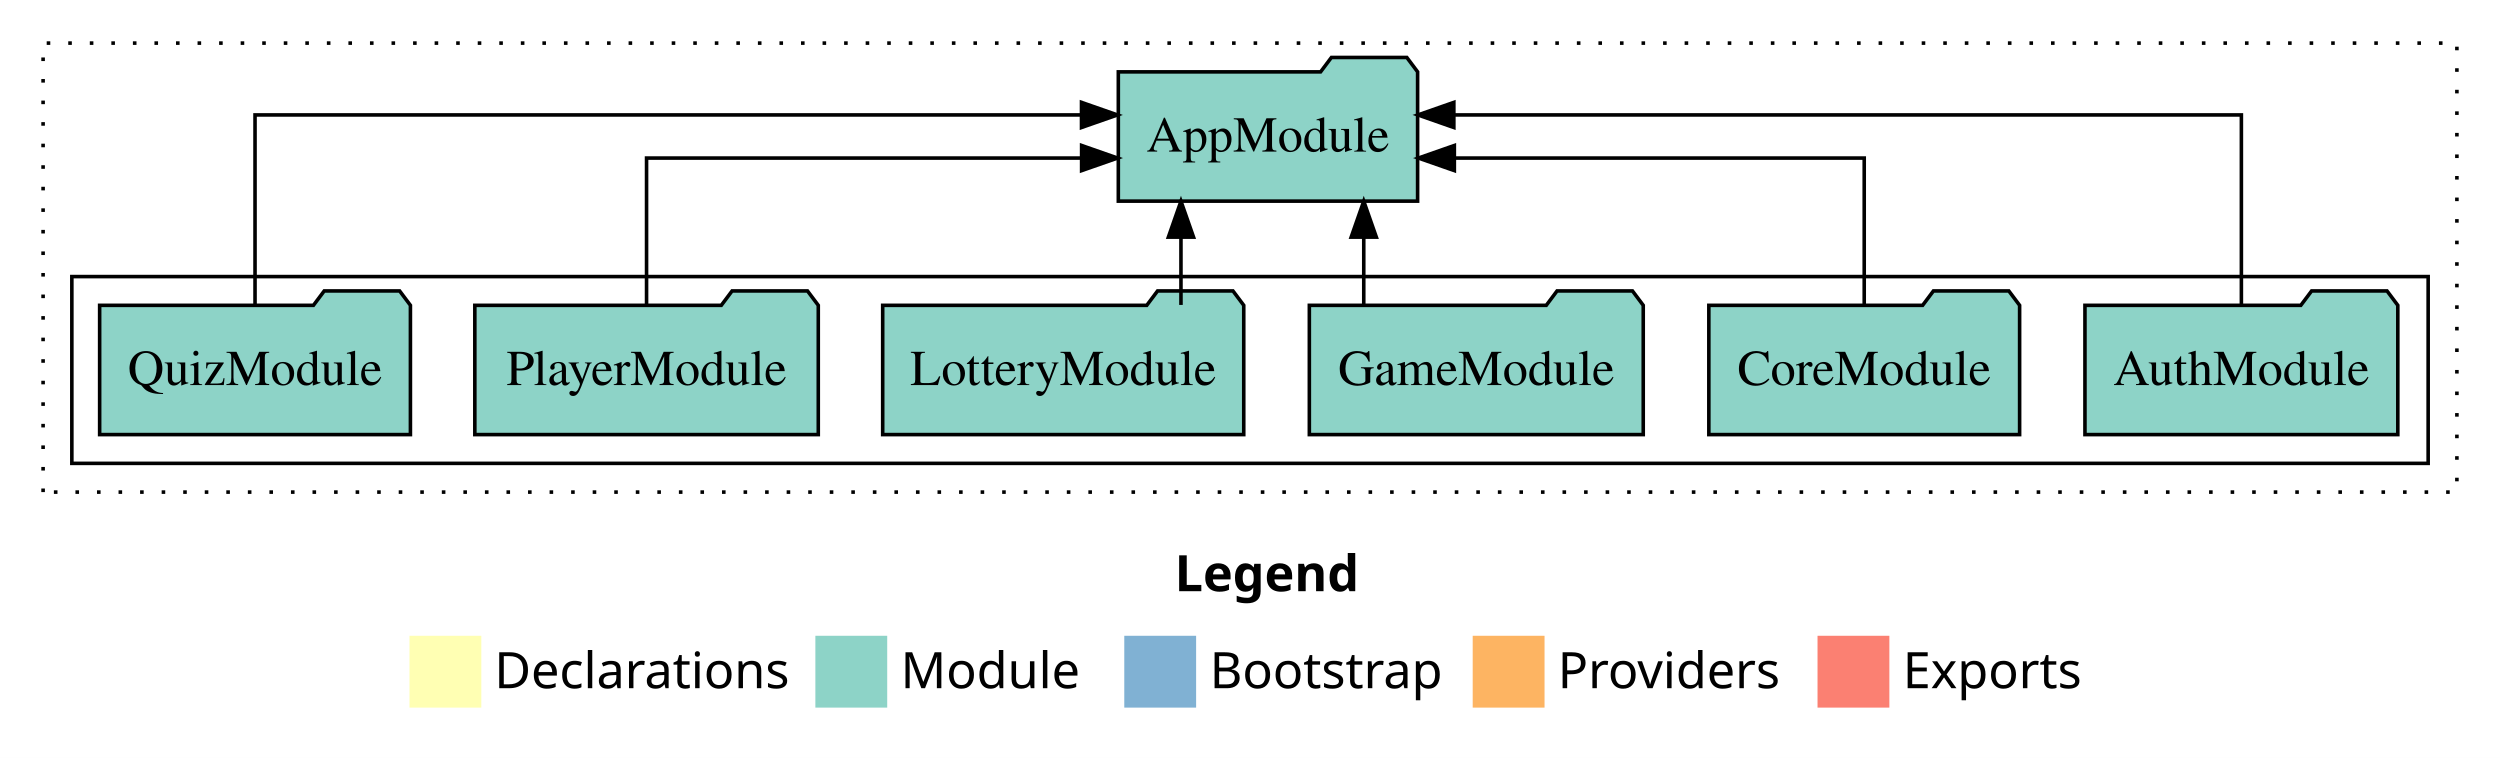
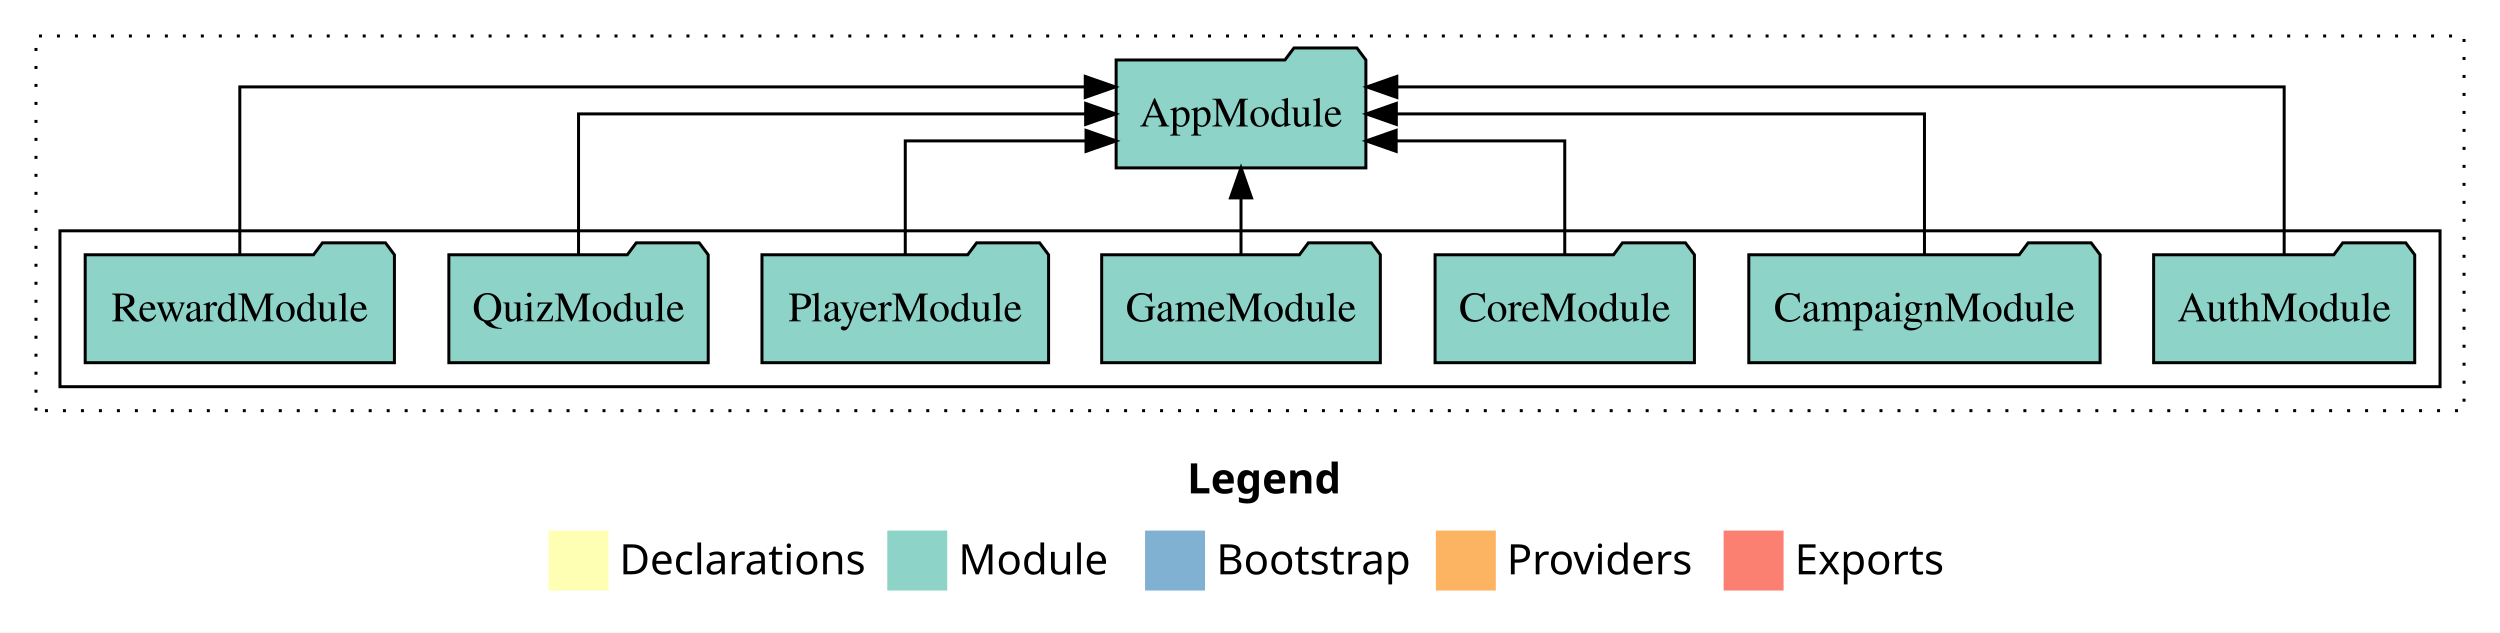
- <svg xmlns="http://www.w3.org/2000/svg" width="696pt" height="211pt" viewBox="0.00 0.00 696.00 211.00">
+ <svg xmlns="http://www.w3.org/2000/svg" width="834pt" height="211pt" viewBox="0.00 0.00 834.00 211.00">
  <g id="graph0" class="graph" transform="scale(1 1) rotate(0) translate(4 207)">
-     <polygon fill="white" stroke="transparent" points="-4,4 -4,-207 692,-207 692,4 -4,4" />
-     <text text-anchor="start" x="323.01" y="-42.4" font-family="sans-serif" font-weight="bold" font-size="14.00">Legend</text>
-     <polygon fill="#ffffb3" stroke="transparent" points="110,-10 110,-30 130,-30 130,-10 110,-10" />
-     <text text-anchor="start" x="133.63" y="-15.4" font-family="sans-serif" font-size="14.00">  Declarations</text>
-     <polygon fill="#8dd3c7" stroke="transparent" points="223,-10 223,-30 243,-30 243,-10 223,-10" />
-     <text text-anchor="start" x="246.73" y="-15.4" font-family="sans-serif" font-size="14.00">  Module</text>
-     <polygon fill="#80b1d3" stroke="transparent" points="309,-10 309,-30 329,-30 329,-10 309,-10" />
-     <text text-anchor="start" x="332.78" y="-15.4" font-family="sans-serif" font-size="14.00">  Bootstrap</text>
-     <polygon fill="#fdb462" stroke="transparent" points="406,-10 406,-30 426,-30 426,-10 406,-10" />
-     <text text-anchor="start" x="429.67" y="-15.4" font-family="sans-serif" font-size="14.00">  Providers</text>
-     <polygon fill="#fb8072" stroke="transparent" points="502,-10 502,-30 522,-30 522,-10 502,-10" />
-     <text text-anchor="start" x="525.73" y="-15.4" font-family="sans-serif" font-size="14.00">  Exports</text>
+     <polygon fill="white" stroke="transparent" points="-4,4 -4,-207 830,-207 830,4 -4,4" />
+     <text text-anchor="start" x="392.01" y="-42.4" font-family="sans-serif" font-weight="bold" font-size="14.00">Legend</text>
+     <polygon fill="#ffffb3" stroke="transparent" points="179,-10 179,-30 199,-30 199,-10 179,-10" />
+     <text text-anchor="start" x="202.63" y="-15.4" font-family="sans-serif" font-size="14.00">  Declarations</text>
+     <polygon fill="#8dd3c7" stroke="transparent" points="292,-10 292,-30 312,-30 312,-10 292,-10" />
+     <text text-anchor="start" x="315.73" y="-15.4" font-family="sans-serif" font-size="14.00">  Module</text>
+     <polygon fill="#80b1d3" stroke="transparent" points="378,-10 378,-30 398,-30 398,-10 378,-10" />
+     <text text-anchor="start" x="401.78" y="-15.4" font-family="sans-serif" font-size="14.00">  Bootstrap</text>
+     <polygon fill="#fdb462" stroke="transparent" points="475,-10 475,-30 495,-30 495,-10 475,-10" />
+     <text text-anchor="start" x="498.67" y="-15.4" font-family="sans-serif" font-size="14.00">  Providers</text>
+     <polygon fill="#fb8072" stroke="transparent" points="571,-10 571,-30 591,-30 591,-10 571,-10" />
+     <text text-anchor="start" x="594.73" y="-15.4" font-family="sans-serif" font-size="14.00">  Exports</text>
    <g id="clust1" class="cluster">
-       <polygon fill="none" stroke="black" stroke-dasharray="1,5" points="8,-70 8,-195 680,-195 680,-70 8,-70" />
+       <polygon fill="none" stroke="black" stroke-dasharray="1,5" points="8,-70 8,-195 818,-195 818,-70 8,-70" />
    </g>
    <g id="clust3" class="cluster">
-       <polygon fill="none" stroke="black" points="16,-78 16,-130 672,-130 672,-78 16,-78" />
+       <polygon fill="none" stroke="black" points="16,-78 16,-130 810,-130 810,-78 16,-78" />
    </g>
    <g id="node1" class="node">
-       <polygon fill="#8dd3c7" stroke="black" points="663.55,-122 660.55,-126 639.55,-126 636.55,-122 576.45,-122 576.45,-86 663.55,-86 663.55,-122" />
-       <text text-anchor="middle" x="620" y="-99.8" font-family="Times,serif" font-size="14.00">AuthModule</text>
+       <polygon fill="#8dd3c7" stroke="black" points="801.55,-122 798.55,-126 777.55,-126 774.55,-122 714.45,-122 714.45,-86 801.55,-86 801.55,-122" />
+       <text text-anchor="middle" x="758" y="-99.8" font-family="Times,serif" font-size="14.00">AuthModule</text>
+     </g>
+     <g id="node8" class="node">
+       <polygon fill="#8dd3c7" stroke="black" points="451.66,-187 448.66,-191 427.66,-191 424.66,-187 368.34,-187 368.34,-151 451.66,-151 451.66,-187" />
+       <text text-anchor="middle" x="410" y="-164.8" font-family="Times,serif" font-size="14.00">AppModule</text>
+     </g>
+     <g id="edge1" class="edge">
+       <path fill="none" stroke="black" d="M758,-122.29C758,-144.21 758,-178 758,-178 758,-178 461.98,-178 461.98,-178" />
+       <polygon fill="black" stroke="black" points="461.98,-174.5 451.98,-178 461.98,-181.5 461.98,-174.5" />
+     </g>
+     <g id="node2" class="node">
+       <polygon fill="#8dd3c7" stroke="black" points="696.6,-122 693.6,-126 672.6,-126 669.6,-122 579.4,-122 579.4,-86 696.6,-86 696.6,-122" />
+       <text text-anchor="middle" x="638" y="-99.8" font-family="Times,serif" font-size="14.00">CampaignModule</text>
+     </g>
+     <g id="edge2" class="edge">
+       <path fill="none" stroke="black" d="M638,-122.11C638,-141.34 638,-169 638,-169 638,-169 461.82,-169 461.82,-169" />
+       <polygon fill="black" stroke="black" points="461.82,-165.5 451.82,-169 461.82,-172.5 461.82,-165.5" />
+     </g>
+     <g id="node3" class="node">
+       <polygon fill="#8dd3c7" stroke="black" points="561.26,-122 558.26,-126 537.26,-126 534.26,-122 474.74,-122 474.74,-86 561.26,-86 561.26,-122" />
+       <text text-anchor="middle" x="518" y="-99.8" font-family="Times,serif" font-size="14.00">CoreModule</text>
+     </g>
+     <g id="edge3" class="edge">
+       <path fill="none" stroke="black" d="M518,-122.03C518,-138.4 518,-160 518,-160 518,-160 461.76,-160 461.76,-160" />
+       <polygon fill="black" stroke="black" points="461.76,-156.5 451.76,-160 461.76,-163.5 461.76,-156.5" />
+     </g>
+     <g id="node4" class="node">
+       <polygon fill="#8dd3c7" stroke="black" points="456.48,-122 453.48,-126 432.48,-126 429.48,-122 363.52,-122 363.52,-86 456.48,-86 456.48,-122" />
+       <text text-anchor="middle" x="410" y="-99.8" font-family="Times,serif" font-size="14.00">GameModule</text>
+     </g>
+     <g id="edge4" class="edge">
+       <path fill="none" stroke="black" d="M410,-122.11C410,-122.11 410,-140.99 410,-140.99" />
+       <polygon fill="black" stroke="black" points="406.5,-140.99 410,-150.99 413.5,-140.99 406.5,-140.99" />
+     </g>
+     <g id="node5" class="node">
+       <polygon fill="#8dd3c7" stroke="black" points="345.81,-122 342.81,-126 321.81,-126 318.81,-122 250.19,-122 250.19,-86 345.81,-86 345.81,-122" />
+       <text text-anchor="middle" x="298" y="-99.8" font-family="Times,serif" font-size="14.00">PlayerModule</text>
+     </g>
+     <g id="edge5" class="edge">
+       <path fill="none" stroke="black" d="M298,-122.03C298,-138.4 298,-160 298,-160 298,-160 358.3,-160 358.3,-160" />
+       <polygon fill="black" stroke="black" points="358.3,-163.5 368.3,-160 358.3,-156.5 358.3,-163.5" />
+     </g>
+     <g id="node6" class="node">
+       <polygon fill="#8dd3c7" stroke="black" points="232.26,-122 229.26,-126 208.26,-126 205.26,-122 145.74,-122 145.74,-86 232.26,-86 232.26,-122" />
+       <text text-anchor="middle" x="189" y="-99.8" font-family="Times,serif" font-size="14.00">QuizModule</text>
+     </g>
+     <g id="edge6" class="edge">
+       <path fill="none" stroke="black" d="M189,-122.11C189,-141.34 189,-169 189,-169 189,-169 358.17,-169 358.17,-169" />
+       <polygon fill="black" stroke="black" points="358.17,-172.5 368.17,-169 358.17,-165.5 358.17,-172.5" />
    </g>
    <g id="node7" class="node">
-       <polygon fill="#8dd3c7" stroke="black" points="390.66,-187 387.66,-191 366.66,-191 363.66,-187 307.34,-187 307.34,-151 390.66,-151 390.66,-187" />
-       <text text-anchor="middle" x="349" y="-164.8" font-family="Times,serif" font-size="14.00">AppModule</text>
+       <polygon fill="#8dd3c7" stroke="black" points="127.58,-122 124.58,-126 103.58,-126 100.58,-122 24.42,-122 24.42,-86 127.58,-86 127.58,-122" />
+       <text text-anchor="middle" x="76" y="-99.8" font-family="Times,serif" font-size="14.00">RewardModule</text>
    </g>
-     <g id="edge1" class="edge">
-       <path fill="none" stroke="black" d="M620,-122.28C620,-143.32 620,-175 620,-175 620,-175 400.75,-175 400.75,-175" />
-       <polygon fill="black" stroke="black" points="400.75,-171.5 390.75,-175 400.75,-178.5 400.75,-171.5" />
-     </g>
-     <g id="node2" class="node">
-       <polygon fill="#8dd3c7" stroke="black" points="558.26,-122 555.26,-126 534.26,-126 531.26,-122 471.74,-122 471.74,-86 558.26,-86 558.26,-122" />
-       <text text-anchor="middle" x="515" y="-99.8" font-family="Times,serif" font-size="14.00">CoreModule</text>
-     </g>
-     <g id="edge2" class="edge">
-       <path fill="none" stroke="black" d="M515,-122.02C515,-139.37 515,-163 515,-163 515,-163 400.89,-163 400.89,-163" />
-       <polygon fill="black" stroke="black" points="400.89,-159.5 390.89,-163 400.89,-166.5 400.89,-159.5" />
-     </g>
-     <g id="node3" class="node">
-       <polygon fill="#8dd3c7" stroke="black" points="453.48,-122 450.48,-126 429.48,-126 426.48,-122 360.52,-122 360.52,-86 453.48,-86 453.48,-122" />
-       <text text-anchor="middle" x="407" y="-99.8" font-family="Times,serif" font-size="14.00">GameModule</text>
-     </g>
-     <g id="edge3" class="edge">
-       <path fill="none" stroke="black" d="M375.67,-122.11C375.67,-122.11 375.67,-140.99 375.67,-140.99" />
-       <polygon fill="black" stroke="black" points="372.17,-140.99 375.67,-150.99 379.17,-140.99 372.17,-140.99" />
-     </g>
-     <g id="node4" class="node">
-       <polygon fill="#8dd3c7" stroke="black" points="342.26,-122 339.26,-126 318.26,-126 315.26,-122 241.74,-122 241.74,-86 342.26,-86 342.26,-122" />
-       <text text-anchor="middle" x="292" y="-99.8" font-family="Times,serif" font-size="14.00">LotteryModule</text>
-     </g>
-     <g id="edge4" class="edge">
-       <path fill="none" stroke="black" d="M324.78,-122.11C324.78,-122.11 324.78,-140.99 324.78,-140.99" />
-       <polygon fill="black" stroke="black" points="321.28,-140.99 324.78,-150.99 328.28,-140.99 321.28,-140.99" />
-     </g>
-     <g id="node5" class="node">
-       <polygon fill="#8dd3c7" stroke="black" points="223.81,-122 220.81,-126 199.81,-126 196.81,-122 128.19,-122 128.19,-86 223.81,-86 223.81,-122" />
-       <text text-anchor="middle" x="176" y="-99.8" font-family="Times,serif" font-size="14.00">PlayerModule</text>
-     </g>
-     <g id="edge5" class="edge">
-       <path fill="none" stroke="black" d="M176,-122.02C176,-139.37 176,-163 176,-163 176,-163 297.12,-163 297.12,-163" />
-       <polygon fill="black" stroke="black" points="297.12,-166.5 307.12,-163 297.12,-159.5 297.12,-166.5" />
-     </g>
-     <g id="node6" class="node">
-       <polygon fill="#8dd3c7" stroke="black" points="110.26,-122 107.26,-126 86.26,-126 83.26,-122 23.74,-122 23.74,-86 110.26,-86 110.26,-122" />
-       <text text-anchor="middle" x="67" y="-99.8" font-family="Times,serif" font-size="14.00">QuizModule</text>
-     </g>
-     <g id="edge6" class="edge">
-       <path fill="none" stroke="black" d="M67,-122.28C67,-143.32 67,-175 67,-175 67,-175 297.09,-175 297.09,-175" />
-       <polygon fill="black" stroke="black" points="297.09,-178.5 307.09,-175 297.09,-171.5 297.09,-178.5" />
+     <g id="edge7" class="edge">
+       <path fill="none" stroke="black" d="M76,-122.29C76,-144.21 76,-178 76,-178 76,-178 358.04,-178 358.04,-178" />
+       <polygon fill="black" stroke="black" points="358.04,-181.5 368.04,-178 358.04,-174.5 358.04,-181.5" />
    </g>
  </g>
</svg>
